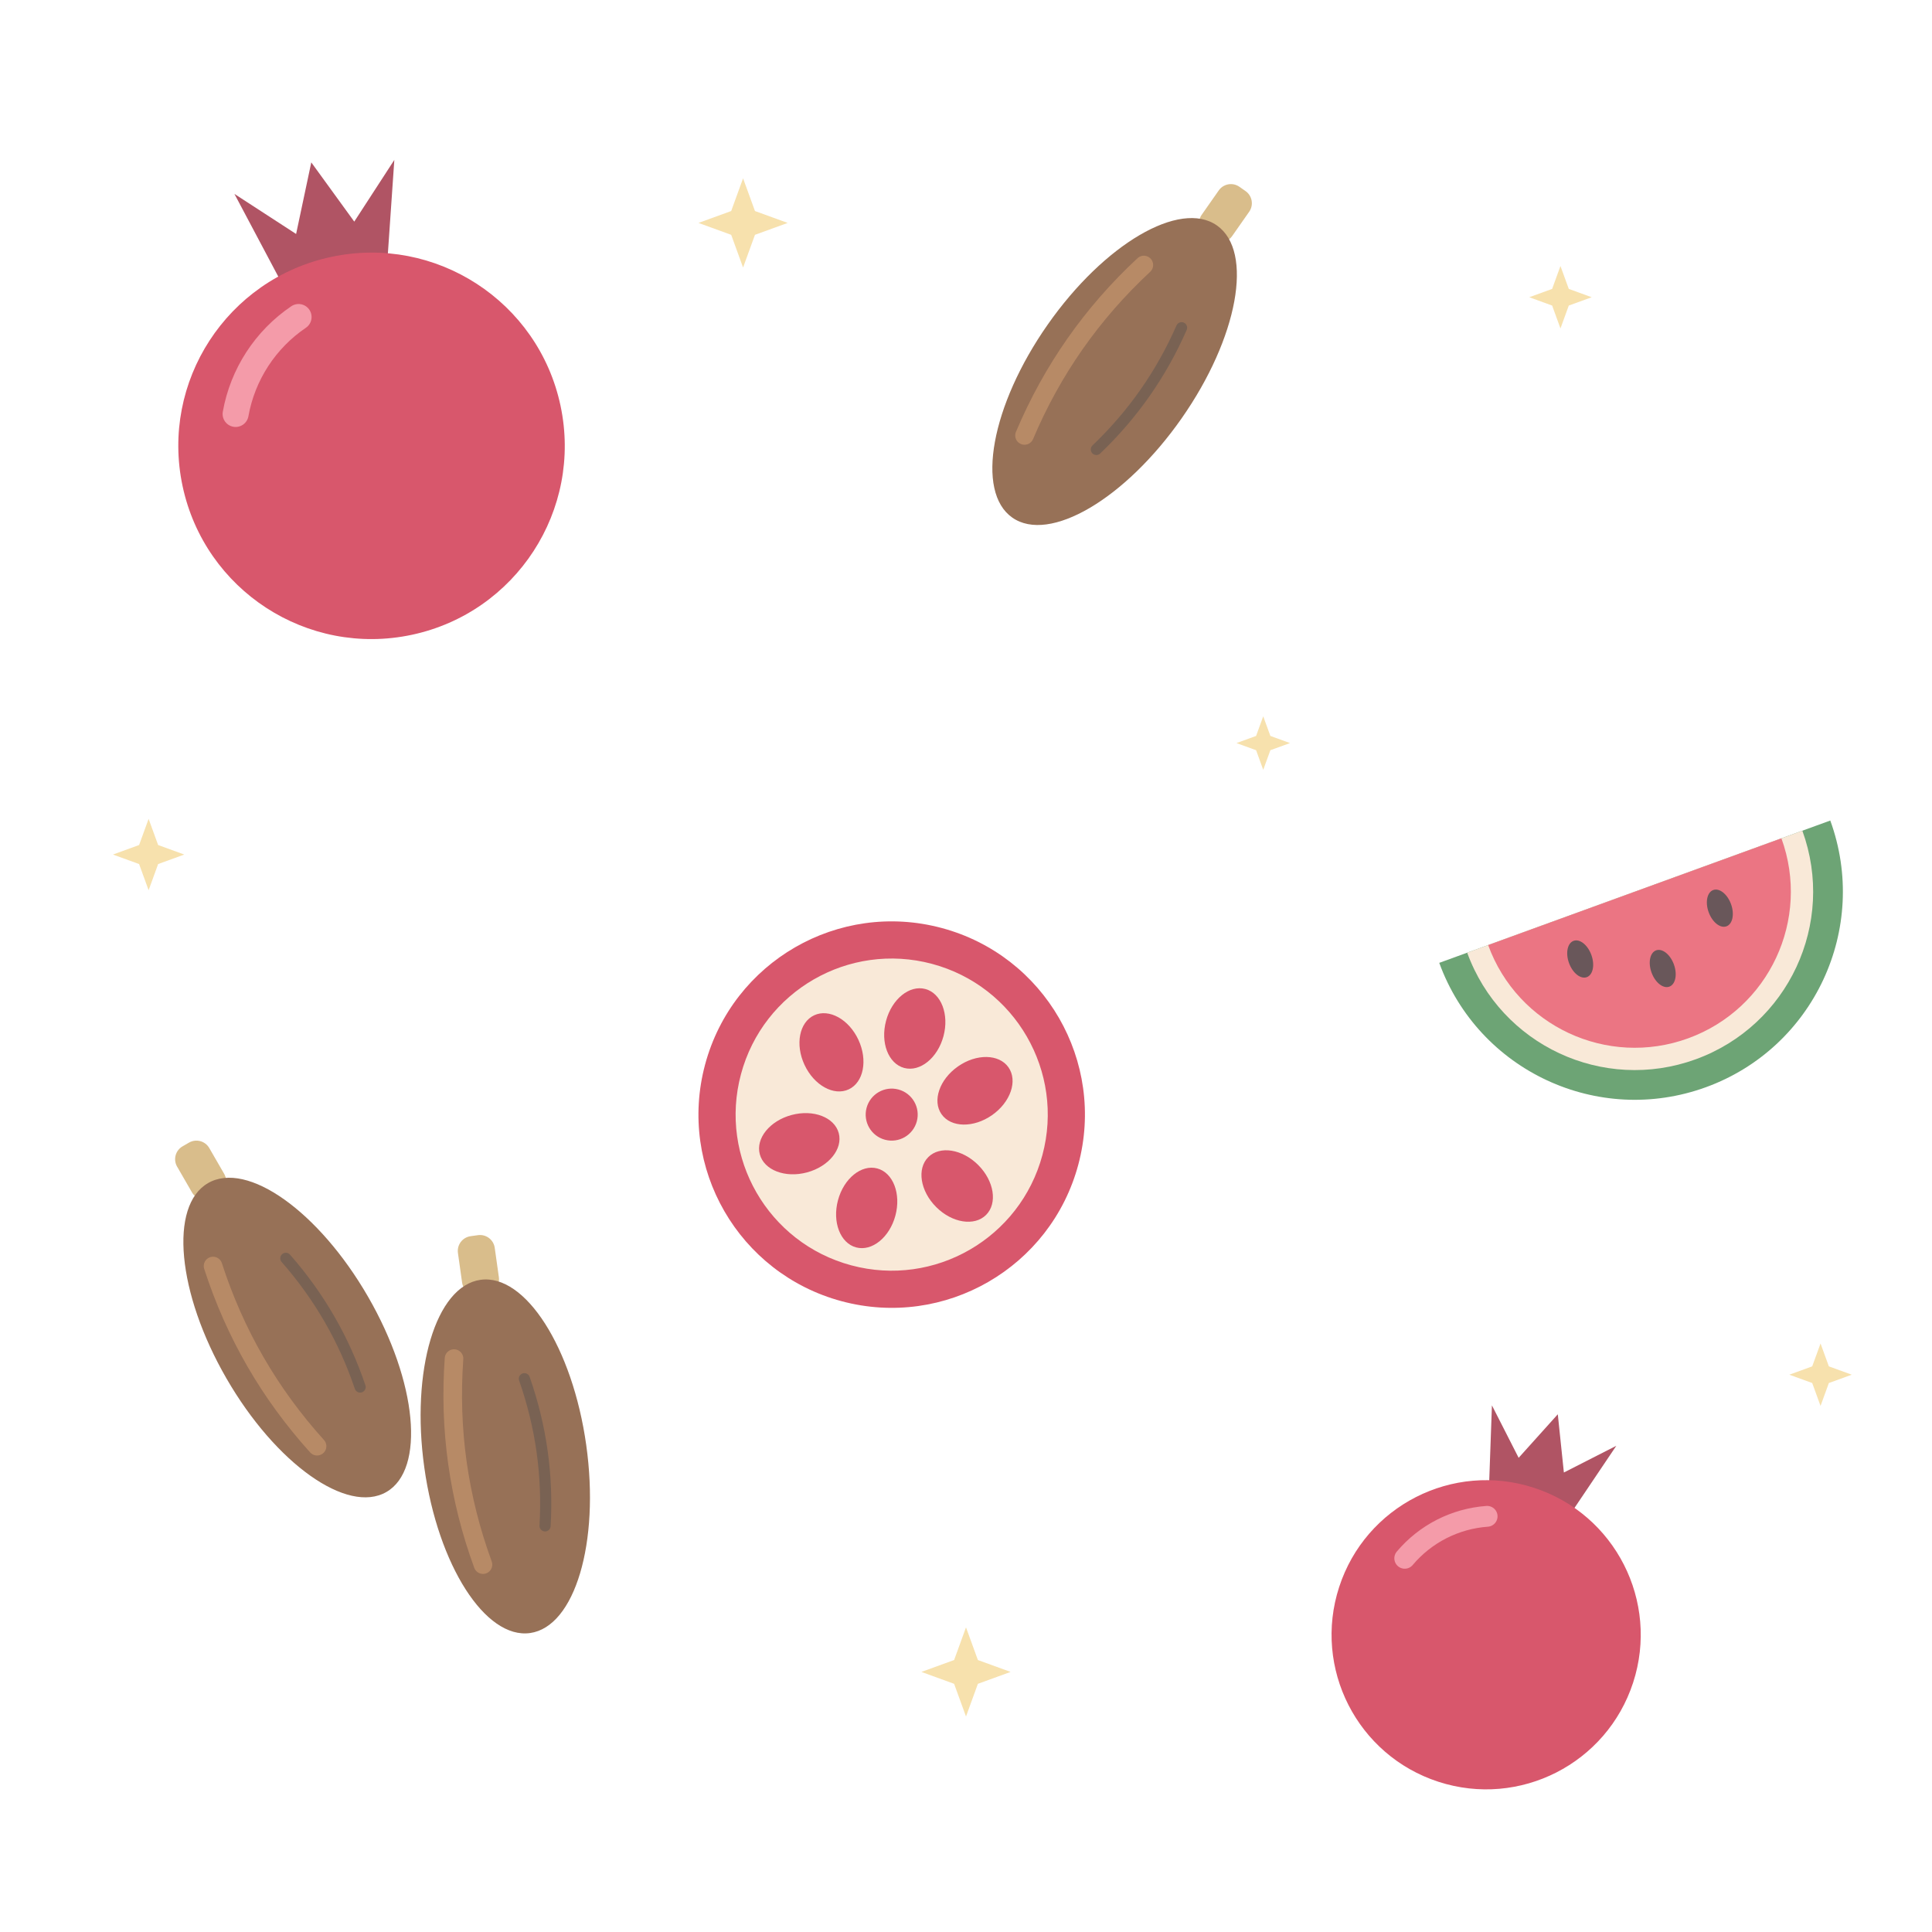
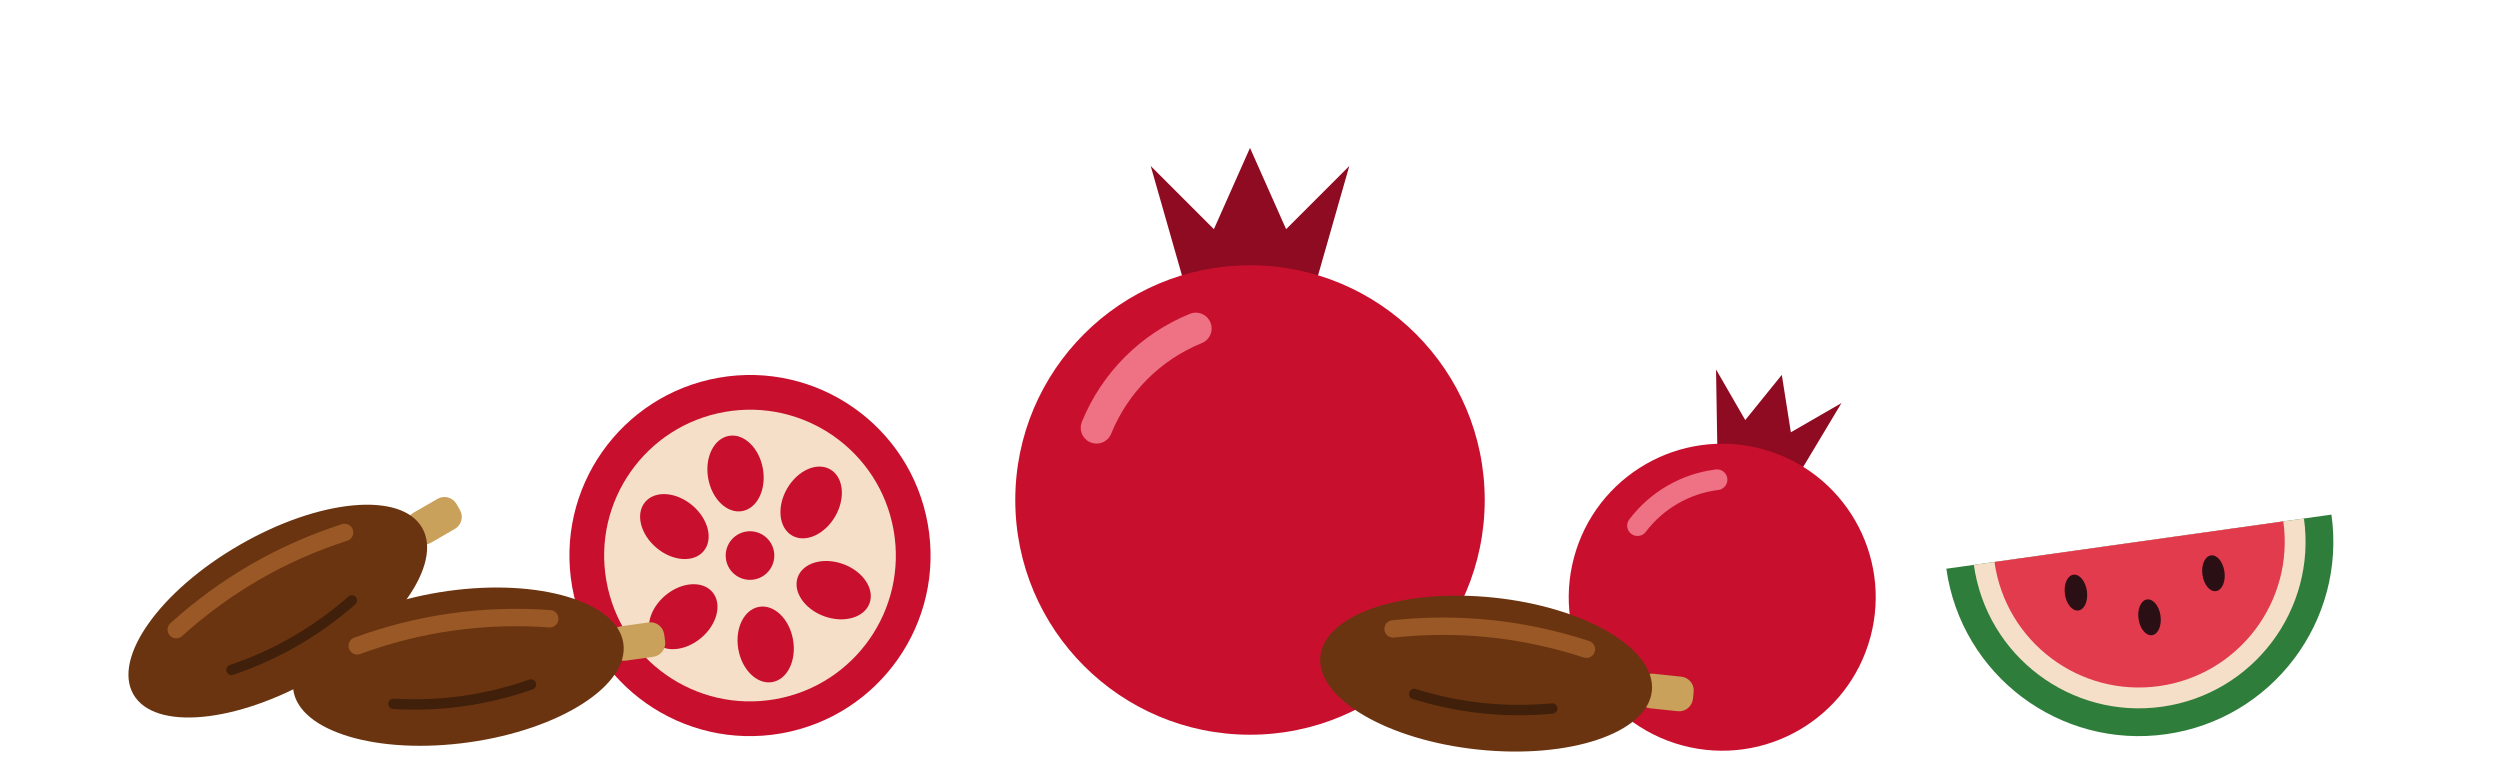
- <svg xmlns="http://www.w3.org/2000/svg" width="260" height="260" viewBox="0 0 260 260">
+ <svg xmlns="http://www.w3.org/2000/svg" width="360" height="110" viewBox="0 0 360 110">
  <defs>
    <g id="pom">
      <path d="M-7,-23 L-11,-37 L-4,-30 L0,-39 L4,-30 L11,-37 L7,-23 Z" fill="#8e0b22" />
      <circle r="26" fill="#c8102e" />
      <path d="M-17,-8 a20,20 0 0 1 11,-11" stroke="#ff9aa8" stroke-width="3.5" fill="none" stroke-linecap="round" opacity=".7" />
    </g>
    <g id="pom-half">
      <circle r="26" fill="#c8102e" />
      <circle r="21" fill="#f6dfc8" />
      <g fill="#c8102e">
        <ellipse cx="0" cy="-12" rx="4" ry="5.5" />
        <ellipse cx="-10" cy="-6" rx="4" ry="5.5" transform="rotate(-40 -10 -6)" />
        <ellipse cx="10" cy="-6" rx="4" ry="5.5" transform="rotate(40 10 -6)" />
        <ellipse cx="-11" cy="7" rx="4" ry="5.5" transform="rotate(-120 -11 7)" />
        <ellipse cx="11" cy="7" rx="4" ry="5.5" transform="rotate(120 11 7)" />
        <ellipse cx="0" cy="13" rx="4" ry="5.5" />
        <circle r="3.5" />
      </g>
    </g>
    <g id="date">
      <rect x="-2.5" y="-30" width="5" height="8" rx="2" fill="#c9a15a" />
      <ellipse rx="11" ry="24" fill="#6b3410" />
      <path d="M-5,-14 q-3,14 0,28" stroke="#a5622a" stroke-width="2.5" fill="none" stroke-linecap="round" opacity=".8" />
      <path d="M4,-10 q2,10 0,20" stroke="#40200a" stroke-width="1.5" fill="none" stroke-linecap="round" />
    </g>
    <g id="melon">
      <path d="M-28,0 A28,28 0 0 0 28,0 Z" fill="#2f7d3b" />
      <path d="M-24,0 A24,24 0 0 0 24,0 Z" fill="#f6dfc8" />
      <path d="M-21,0 A21,21 0 0 0 21,0 Z" fill="#e23b4e" />
      <g fill="#2a0f14">
        <ellipse cx="-10" cy="6" rx="1.6" ry="2.6" />
        <ellipse cx="0" cy="11" rx="1.6" ry="2.6" />
        <ellipse cx="10" cy="6" rx="1.6" ry="2.6" />
      </g>
    </g>
-     <path id="star" d="M0,-6 L1.6,-1.6 L6,0 L1.6,1.6 L0,6 L-1.6,1.6 L-6,0 L-1.6,-1.6 Z" fill="#f3d48a" />
  </defs>
-   <g opacity=".7">
-     <use href="#pom" transform="translate(50 60) rotate(-12)" />
-     <use href="#date" transform="translate(150 50) rotate(35)" />
-     <use href="#melon" transform="translate(220 120) rotate(-20)" />
-     <use href="#pom-half" transform="translate(120 150) rotate(15)" />
-     <use href="#date" transform="translate(40 180) rotate(-30)" />
-     <use href="#date" transform="translate(68 196) rotate(-8)" />
-     <use href="#pom" transform="translate(200 220) rotate(18) scale(.8)" />
-     <use href="#star" transform="translate(100 30)" />
-     <use href="#star" transform="translate(210 40) scale(.7)" />
-     <use href="#star" transform="translate(20 115) scale(.8)" />
-     <use href="#star" transform="translate(170 100) scale(.6)" />
-     <use href="#star" transform="translate(130 225)" />
-     <use href="#star" transform="translate(245 185) scale(.7)" />
-   </g>
+   <use href="#date" transform="translate(40 88) rotate(60)" />
+   <use href="#pom-half" transform="translate(108 80) rotate(-10)" />
+   <use href="#melon" transform="translate(308 78) rotate(-8)" />
+   <use href="#pom" transform="translate(248 86) rotate(15) scale(.85)" />
+   <use href="#pom" transform="translate(180 72) scale(1.3)" />
+   <use href="#date" transform="translate(66 96) rotate(82)" />
+   <use href="#date" transform="translate(214 97) rotate(96)" />
</svg>
